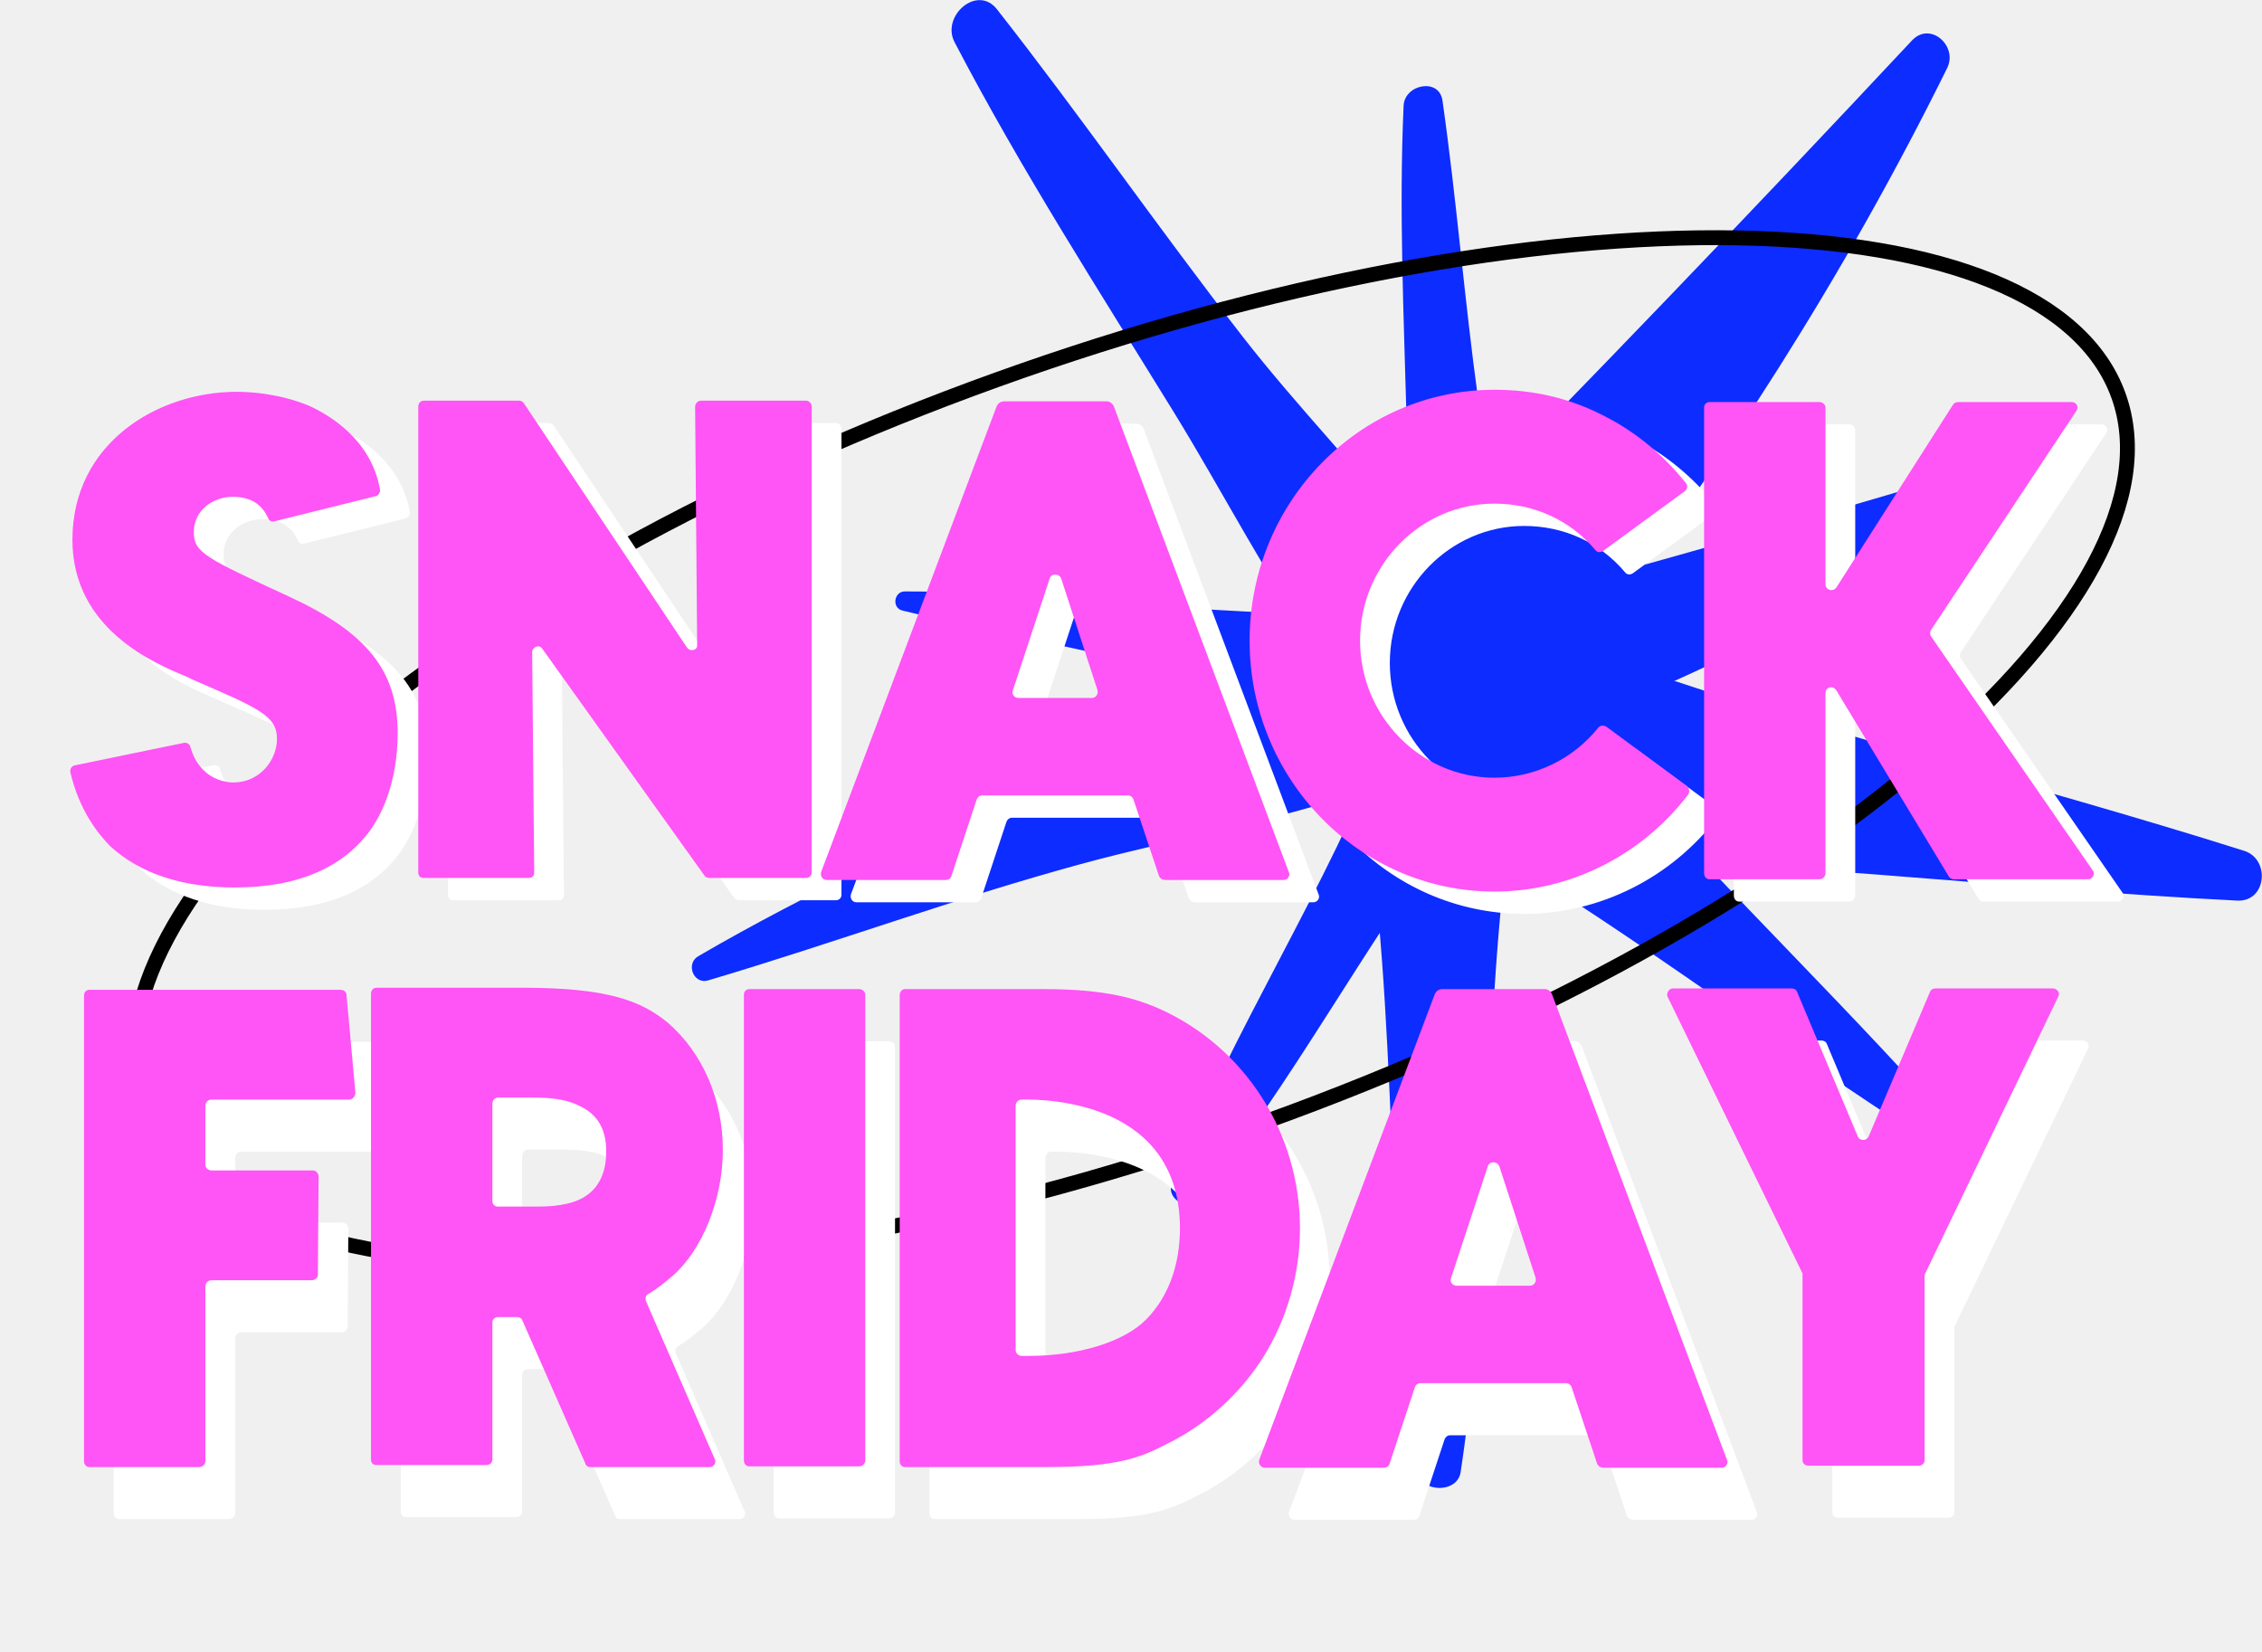
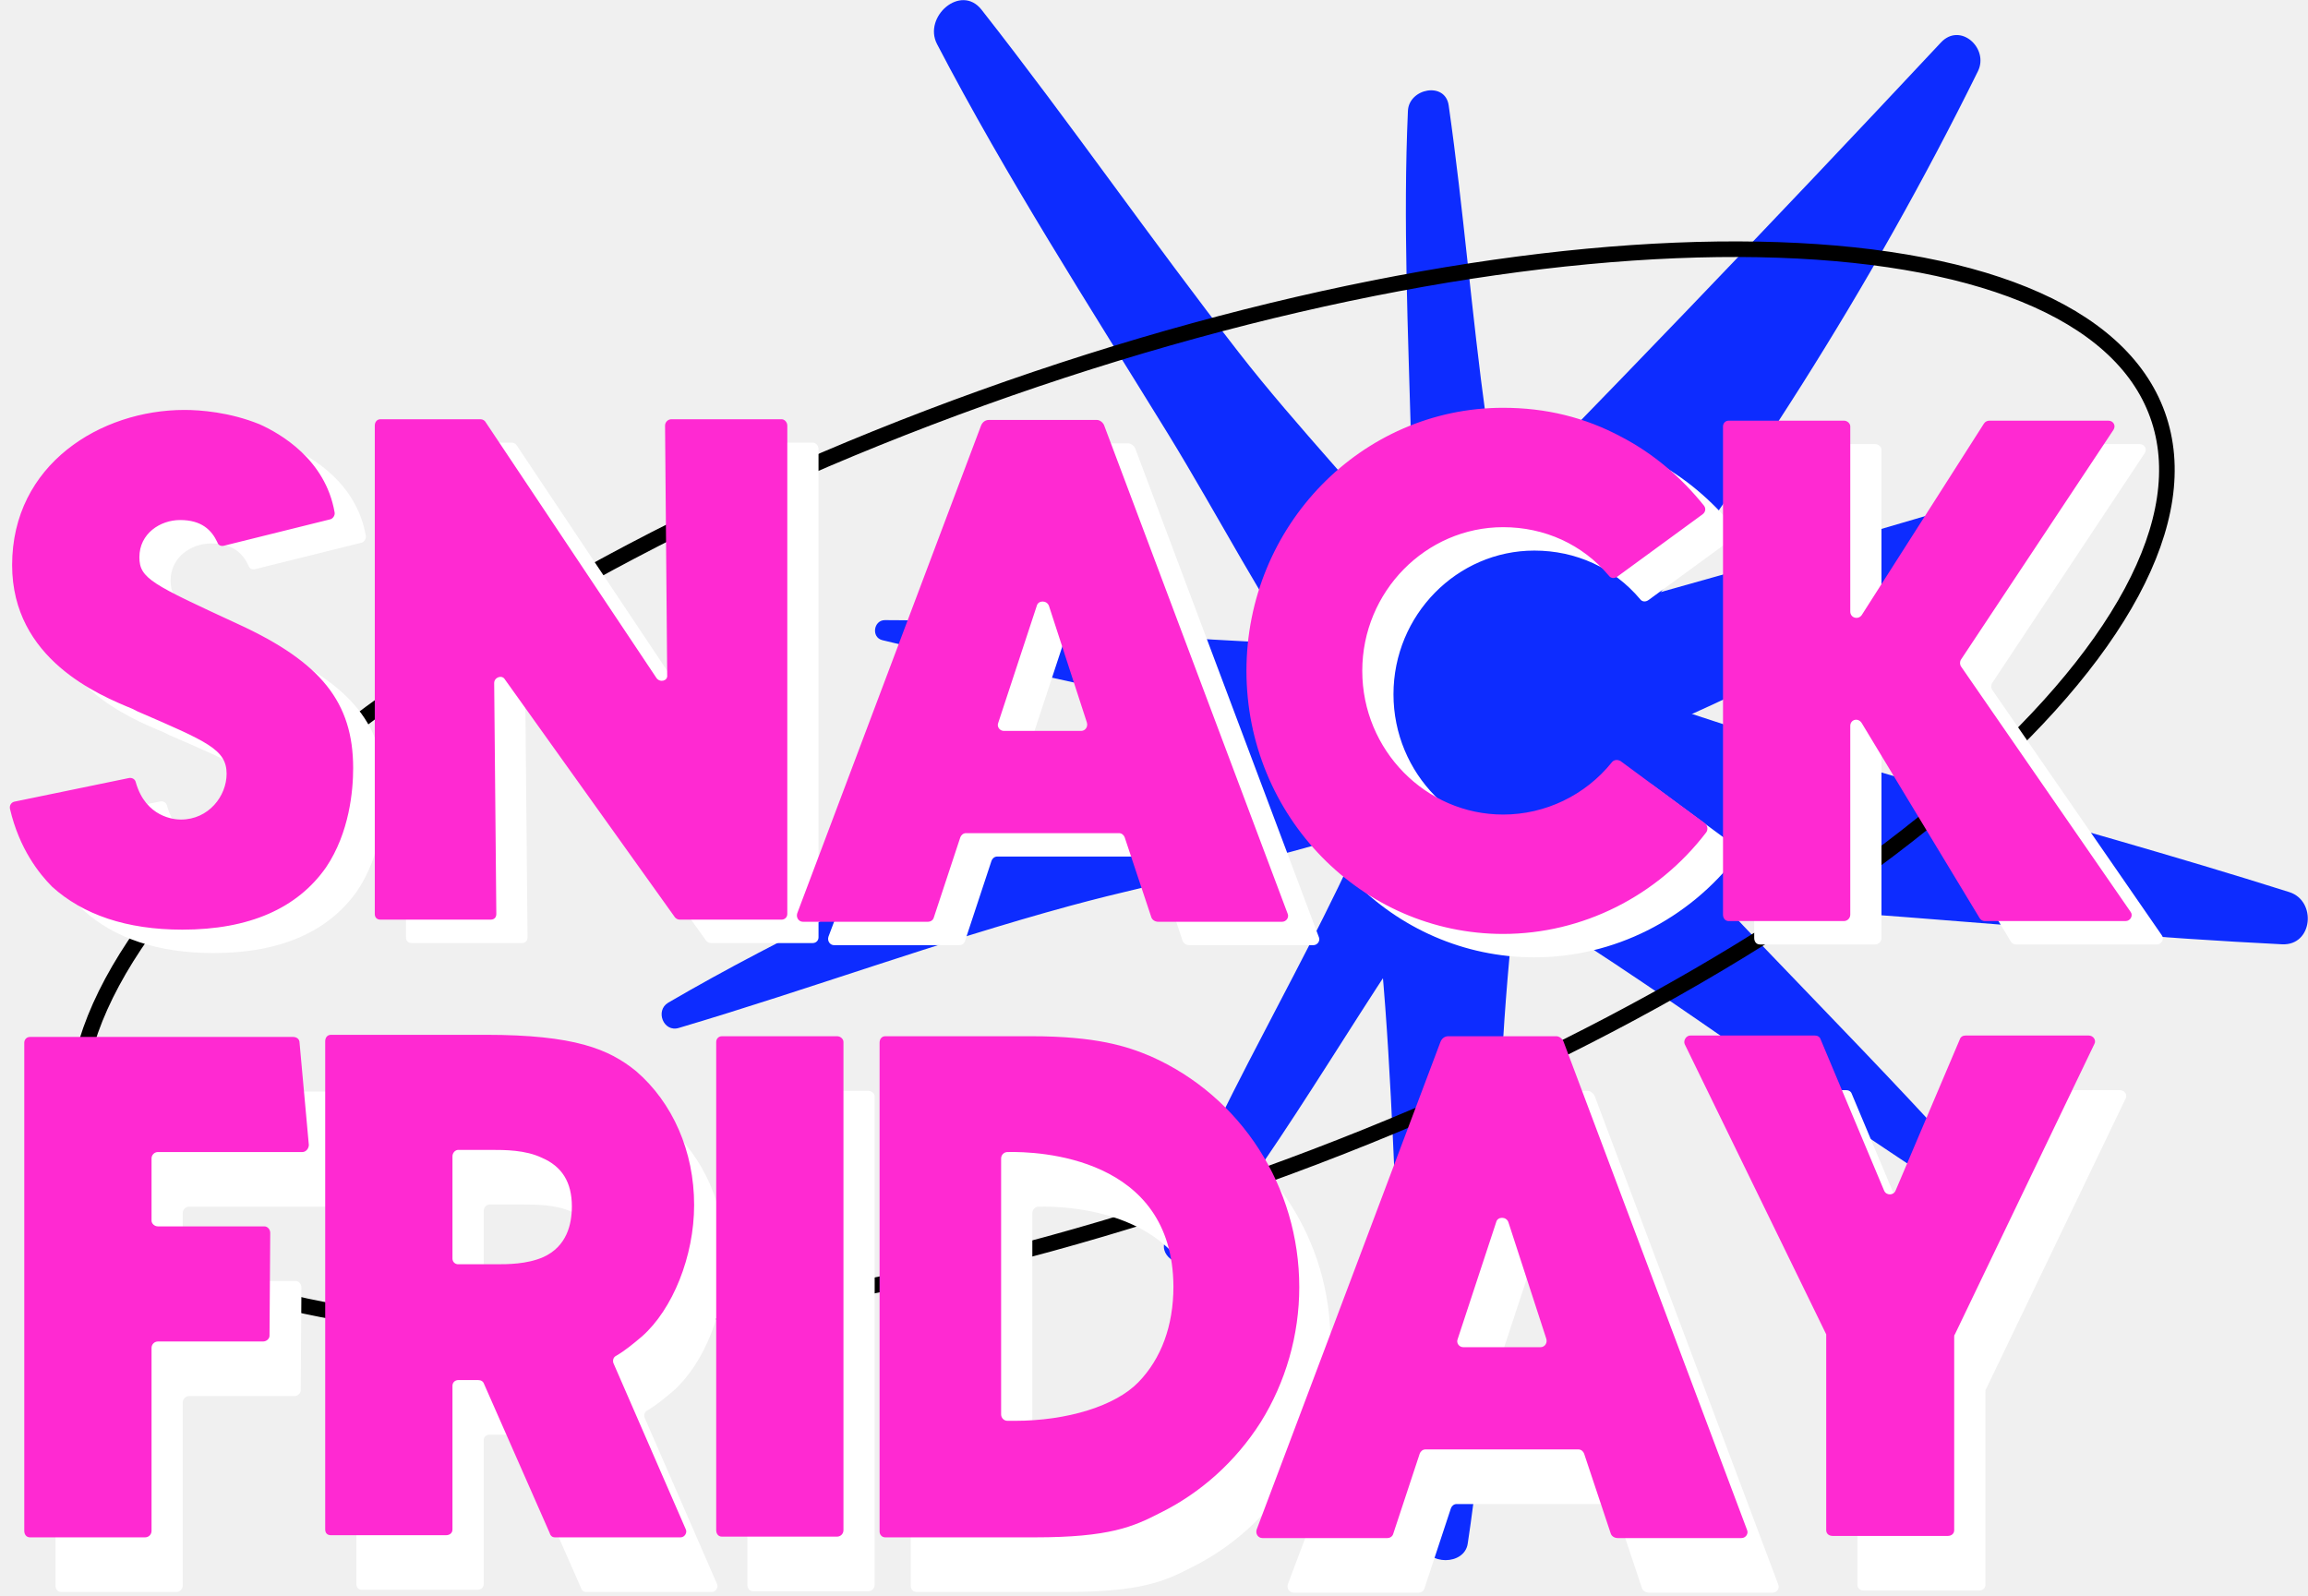
- <svg xmlns="http://www.w3.org/2000/svg" width="304" height="222" viewBox="0 0 304 222" fill="none">
-   <g clip-path="url(#clip0_3130_2)">
-     <path d="M301.594 114.354C272.206 105.06 241.552 97.701 212.576 87.233C231.419 62.744 247.981 36.923 261.693 9.136C263.149 6.186 259.413 2.792 256.942 5.456C235.345 28.549 213.463 51.356 191.233 73.878C183.442 64.045 174.449 54.814 166.975 45.203C155.702 30.706 145.283 15.639 133.978 1.237C131.318 -2.125 126.473 2.157 128.278 5.647C137.208 22.776 147.722 39.112 157.823 55.512C164.252 65.98 170.205 77.558 177.394 87.899C164.6 91.991 152.598 99.065 140.565 104.901C124.858 112.578 108.929 119.715 93.824 128.533C92.114 129.548 93.222 132.372 95.185 131.769C111.969 126.789 128.404 120.73 145.283 116.13C157.887 112.705 170.839 110.516 183.157 106.329C188.034 136.495 186.007 167.645 190.599 197.875C191.043 200.698 195.888 200.698 196.299 197.875C200.448 170.595 199.149 142.554 202.443 115.211C202.95 115.242 203.393 115.369 203.963 115.369C236.01 115.211 268.628 119.461 300.675 121.047C304.634 121.237 305.14 115.464 301.594 114.354Z" fill="#0D2CFF" />
-     <path d="M258.621 147.122C243.389 130.373 226.668 114.418 212.133 97.098C233.097 88.502 253.079 78.224 271.984 65.663C273.979 64.331 272.871 60.81 270.306 61.571C248.107 68.264 225.845 74.672 203.488 80.73C202.158 71.626 199.846 62.459 198.643 53.577C196.806 40.255 195.761 26.837 193.861 13.514C193.417 10.405 188.762 11.325 188.636 14.212C188.002 28.359 188.667 42.602 189.047 56.749C189.301 65.758 188.794 75.306 189.554 84.537C179.927 82.412 169.73 82.475 159.945 81.745C147.151 80.794 134.453 79.493 121.596 79.493C120.139 79.493 119.822 81.714 121.279 82.063C133.756 85.108 146.423 87.296 158.805 90.627C168.052 93.101 177.077 96.496 186.419 98.367C178.439 119.303 165.677 138.304 157.475 159.176C156.715 161.143 159.787 162.919 161.085 161.27C173.752 145.504 183.221 127.233 195.349 111.087C195.666 111.309 195.919 111.531 196.267 111.753C216.63 123.49 235.788 138.209 255.517 151.024C257.956 152.61 260.394 149.12 258.557 147.122H258.621Z" fill="#0D2CFF" />
+ <svg xmlns="http://www.w3.org/2000/svg" width="217" height="150" viewBox="0 0 217 150" fill="none">
+   <g clip-path="url(#clip0_3392_2)">
+     <path d="M215.235 83.885C193.678 77.067 171.191 71.669 149.936 63.99C163.758 46.027 175.907 27.086 185.965 6.702C187.034 4.538 184.293 2.048 182.481 4.003C166.638 20.943 150.586 37.673 134.279 54.194C128.565 46.981 121.967 40.209 116.485 33.159C108.215 22.525 100.573 11.472 92.28 0.908C90.329 -1.558 86.774 1.583 88.099 4.143C94.649 16.708 102.362 28.691 109.772 40.721C114.487 48.4 118.855 56.893 124.128 64.479C114.743 67.481 105.939 72.67 97.112 76.951C85.59 82.582 73.905 87.818 62.825 94.286C61.57 95.031 62.383 97.102 63.823 96.66C76.135 93.007 88.191 88.562 100.573 85.188C109.818 82.675 119.319 81.07 128.356 77.998C131.933 100.127 130.446 122.977 133.815 145.152C134.14 147.223 137.694 147.223 137.996 145.152C141.039 125.141 140.087 104.571 142.502 84.513C142.874 84.537 143.199 84.63 143.618 84.63C167.126 84.513 191.053 87.632 214.561 88.795C217.465 88.935 217.836 84.7 215.235 83.885Z" fill="#0D2CFF" />
+     <path d="M183.712 107.923C172.538 95.637 160.273 83.932 149.611 71.228C164.989 64.922 179.647 57.383 193.515 48.168C194.978 47.191 194.165 44.608 192.284 45.166C175.999 50.076 159.669 54.776 143.269 59.221C142.293 52.543 140.597 45.818 139.715 39.303C138.367 29.53 137.601 19.687 136.207 9.914C135.882 7.634 132.467 8.308 132.374 10.426C131.909 20.804 132.397 31.252 132.676 41.63C132.862 48.238 132.49 55.242 133.048 62.013C125.986 60.454 118.506 60.501 111.328 59.965C101.943 59.267 92.628 58.313 83.197 58.313C82.128 58.313 81.896 59.942 82.964 60.198C92.117 62.432 101.409 64.037 110.492 66.481C117.275 68.296 123.895 70.785 130.748 72.158C124.894 87.516 115.533 101.454 109.516 116.765C108.959 118.208 111.212 119.511 112.164 118.301C121.456 106.736 128.402 93.333 137.299 81.489C137.531 81.652 137.717 81.815 137.972 81.978C152.909 90.587 166.963 101.384 181.435 110.785C183.224 111.948 185.013 109.389 183.665 107.923H183.712Z" fill="#0D2CFF" />
  </g>
-   <path d="M284.713 53.176C287.108 59.835 285.883 67.562 281.385 75.931C276.886 84.299 269.165 93.205 258.777 102.109C238.007 119.912 206.747 137.569 169.916 150.816C133.084 164.064 97.739 170.363 70.388 169.867C56.708 169.619 45.083 167.672 36.285 164.086C27.486 160.499 21.621 155.322 19.226 148.663C16.831 142.005 18.055 134.277 22.554 125.908C27.052 117.54 34.774 108.635 45.162 99.73C65.931 81.927 97.191 64.27 134.023 51.023C170.855 37.776 206.2 31.477 233.551 31.973C247.23 32.221 258.855 34.167 267.653 37.754C276.452 41.34 282.318 46.517 284.713 53.176Z" stroke="black" stroke-width="2" />
-   <path d="M42.782 83.153C53.321 88.01 57.444 93.142 57.444 101.573C57.444 104.414 56.986 109.82 53.962 114.31C50.297 119.534 44.157 122.283 35.543 122.283C28.395 122.283 22.805 120.359 18.865 116.785C17.215 115.135 14.649 111.928 13.458 106.796C13.367 106.338 13.642 105.971 14.008 105.88L28.67 102.856C29.037 102.764 29.495 102.947 29.587 103.405C30.869 107.896 34.535 108.171 35.36 108.171C38.934 108.171 41.224 105.147 41.224 102.306C41.224 99.19 38.75 98.182 29.861 94.333L29.128 93.967C24.913 92.226 13.733 87.644 13.733 75.547C13.733 62.627 25.096 55.662 35.818 55.662C37.834 55.662 41.591 55.937 45.44 57.495C48.097 58.686 53.871 61.985 55.062 68.766C55.154 69.133 54.879 69.591 54.512 69.683L40.858 73.073C40.491 73.165 40.125 72.982 40.033 72.615C39.3 71.057 38.017 69.774 35.268 69.774C32.702 69.774 30.045 71.515 30.045 74.54C30.045 77.289 31.694 78.022 42.782 83.153ZM112.357 56.853C112.724 56.853 113.09 57.22 113.09 57.678V120.267C113.09 120.725 112.724 121 112.357 121H99.345C99.07 121 98.886 120.908 98.703 120.725L76.893 90.21C76.527 89.568 75.519 89.935 75.519 90.668L75.794 120.267C75.794 120.725 75.519 121 75.061 121H60.948C60.49 121 60.215 120.725 60.215 120.267V57.678C60.215 57.22 60.49 56.853 60.948 56.853H73.778C74.052 56.853 74.327 57.037 74.419 57.22L96.32 90.026C96.779 90.668 97.787 90.393 97.695 89.66L97.42 57.678C97.42 57.22 97.787 56.853 98.245 56.853H112.357ZM177.23 120.267C177.414 120.725 177.047 121.275 176.497 121.275H160.644C160.186 121.275 159.819 121 159.728 120.633L156.337 110.462C156.245 110.187 155.97 109.912 155.604 109.912H135.993C135.627 109.912 135.352 110.187 135.26 110.462L131.87 120.725C131.778 121.092 131.411 121.275 131.137 121.275H115.1C114.55 121.275 114.183 120.725 114.367 120.175L137.918 57.678C138.101 57.22 138.468 56.945 138.926 56.945H152.763C153.13 56.945 153.496 57.22 153.68 57.586L177.23 120.267ZM150.747 96.808C151.297 96.808 151.663 96.258 151.48 95.708L146.623 80.771C146.348 80.038 145.249 80.038 145.066 80.771L140.117 95.799C139.934 96.258 140.3 96.808 140.85 96.808H150.747ZM230.679 108.629C231.046 108.904 231.137 109.454 230.862 109.82C224.631 117.976 215.009 122.833 204.837 122.833C186.693 122.833 171.939 107.712 171.939 89.11C171.939 70.507 186.693 55.387 204.837 55.387C210.244 55.387 215.284 56.578 220.049 59.144C224.081 61.252 227.655 64.276 230.587 67.942C230.862 68.308 230.771 68.766 230.404 69.041L219.499 77.014C219.133 77.289 218.675 77.289 218.4 76.922C215.009 72.89 210.152 70.691 204.837 70.691C194.94 70.691 186.784 78.938 186.784 89.11C186.784 99.282 194.94 107.529 204.837 107.529C210.244 107.529 215.376 105.055 218.766 100.84C219.041 100.473 219.499 100.473 219.866 100.656L230.679 108.629ZM285.255 119.992C285.621 120.45 285.255 121.183 284.613 121.183H266.56C266.286 121.183 266.011 121 265.919 120.817L250.799 95.799C250.341 95.066 249.332 95.341 249.332 96.166V120.359C249.332 120.817 248.966 121.183 248.508 121.183H233.754C233.296 121.183 233.021 120.817 233.021 120.359V57.77C233.021 57.403 233.296 57.037 233.754 57.037H248.508C248.966 57.037 249.332 57.403 249.332 57.77V81.504C249.332 82.329 250.341 82.604 250.799 81.962L266.469 57.403C266.652 57.128 266.927 57.037 267.202 57.037H282.414C283.055 57.037 283.422 57.678 283.055 58.228L263.536 87.644C263.353 87.919 263.353 88.285 263.536 88.56L285.255 119.992Z" fill="white" />
-   <path d="M50.572 140.77L51.763 153.874C51.763 154.332 51.396 154.79 50.938 154.79H32.427C31.969 154.79 31.602 155.157 31.602 155.615V163.588C31.602 163.954 31.969 164.321 32.427 164.321H46.081C46.448 164.321 46.815 164.687 46.815 165.145L46.723 178.341C46.723 178.708 46.356 179.074 45.898 179.074H32.427C31.969 179.074 31.602 179.441 31.602 179.899V203.359C31.602 203.817 31.236 204.183 30.778 204.183H16.024C15.566 204.183 15.291 203.817 15.291 203.359V140.77C15.291 140.403 15.566 140.037 16.024 140.037H49.747C50.205 140.037 50.572 140.312 50.572 140.77ZM90.791 181.824L100.047 203.084C100.322 203.542 99.955 204.183 99.405 204.183H83.277C83.002 204.183 82.727 204 82.636 203.633L74.205 184.481C74.113 184.206 73.838 184.023 73.472 184.023H70.906C70.539 184.023 70.173 184.298 70.173 184.756V203.175C70.173 203.633 69.806 203.908 69.348 203.908H54.594C54.136 203.908 53.861 203.633 53.861 203.175V140.586C53.861 140.128 54.136 139.762 54.594 139.762H74.388C85.843 139.762 90.242 141.594 93.724 144.435C98.397 148.467 101.147 154.699 101.147 161.572C101.147 168.17 98.397 174.951 94.457 178.433C93.266 179.441 92.258 180.266 91.158 180.907C90.791 181.09 90.7 181.457 90.791 181.824ZM81.811 168.261C84.835 166.887 85.476 164.046 85.476 161.755C85.476 158.639 84.194 156.623 81.628 155.523C79.52 154.515 76.862 154.515 75.121 154.515H70.906C70.539 154.515 70.173 154.882 70.173 155.34V168.444C70.173 168.903 70.539 169.178 70.906 169.178H75.763C77.229 169.178 79.703 169.178 81.811 168.261ZM119.463 139.945C119.921 139.945 120.287 140.312 120.287 140.678V203.267C120.287 203.725 119.921 204.092 119.463 204.092H104.709C104.251 204.092 103.976 203.725 103.976 203.267V140.678C103.976 140.312 104.251 139.945 104.709 139.945H119.463ZM159.647 142.511C171.285 147.643 178.708 159.281 178.708 172.11C178.708 178.25 176.967 184.298 173.76 189.43C170.552 194.47 166.062 198.502 160.839 201.068C157.448 202.809 154.424 204.183 144.802 204.183H125.65C125.192 204.183 124.917 203.817 124.917 203.45V140.77C124.917 140.312 125.192 139.945 125.65 139.945H144.344C152.683 139.945 156.623 141.228 159.647 142.511ZM158.09 184.298C161.022 181.274 162.58 177.058 162.58 172.018C162.488 155.34 145.26 154.699 141.32 154.79C140.862 154.79 140.495 155.157 140.495 155.615V188.422C140.495 188.88 140.862 189.246 141.32 189.246H142.236C149.017 189.246 155.157 187.322 158.09 184.298ZM236.115 203.267C236.298 203.725 235.932 204.275 235.382 204.275H219.529C219.07 204.275 218.704 204 218.612 203.633L215.222 193.462C215.13 193.187 214.855 192.912 214.489 192.912H194.878C194.511 192.912 194.237 193.187 194.145 193.462L190.754 203.725C190.663 204.092 190.296 204.275 190.021 204.275H173.985C173.435 204.275 173.068 203.725 173.251 203.175L196.802 140.678C196.986 140.22 197.352 139.945 197.81 139.945H211.648C212.014 139.945 212.381 140.22 212.564 140.586L236.115 203.267ZM209.632 179.808C210.182 179.808 210.548 179.258 210.365 178.708L205.508 163.771C205.233 163.038 204.133 163.038 203.95 163.771L199.002 178.8C198.818 179.258 199.185 179.808 199.735 179.808H209.632ZM279.88 139.853C280.522 139.853 280.888 140.495 280.613 140.953L262.744 178.158C262.652 178.25 262.652 178.341 262.652 178.525V203.267C262.652 203.725 262.286 204 261.827 204H247.074C246.616 204 246.249 203.725 246.249 203.267V178.525C246.249 178.341 246.249 178.25 246.249 178.158L228.105 140.953C227.921 140.495 228.288 139.853 228.838 139.853H244.783C245.149 139.853 245.424 140.037 245.516 140.312L253.672 159.739C253.947 160.38 254.863 160.38 255.138 159.739L263.385 140.312C263.477 140.037 263.752 139.853 264.118 139.853H279.88Z" fill="white" />
-   <path d="M46.572 133.77L47.763 146.874C47.763 147.332 47.396 147.79 46.938 147.79H28.427C27.969 147.79 27.602 148.157 27.602 148.615V156.588C27.602 156.954 27.969 157.321 28.427 157.321H42.081C42.448 157.321 42.815 157.687 42.815 158.145L42.723 171.341C42.723 171.708 42.356 172.074 41.898 172.074H28.427C27.969 172.074 27.602 172.441 27.602 172.899V196.359C27.602 196.817 27.236 197.183 26.778 197.183H12.024C11.566 197.183 11.291 196.817 11.291 196.359V133.77C11.291 133.403 11.566 133.037 12.024 133.037H45.747C46.205 133.037 46.572 133.312 46.572 133.77ZM86.791 174.824L96.047 196.084C96.322 196.542 95.955 197.183 95.405 197.183H79.277C79.002 197.183 78.727 197 78.636 196.633L70.205 177.481C70.113 177.206 69.838 177.023 69.472 177.023H66.906C66.539 177.023 66.173 177.298 66.173 177.756V196.175C66.173 196.633 65.806 196.908 65.348 196.908H50.594C50.136 196.908 49.861 196.633 49.861 196.175V133.586C49.861 133.128 50.136 132.762 50.594 132.762H70.388C81.843 132.762 86.242 134.594 89.724 137.435C94.397 141.467 97.147 147.699 97.147 154.572C97.147 161.17 94.397 167.951 90.457 171.433C89.266 172.441 88.258 173.266 87.158 173.907C86.791 174.09 86.7 174.457 86.791 174.824ZM77.811 161.261C80.835 159.887 81.476 157.046 81.476 154.755C81.476 151.639 80.194 149.623 77.628 148.523C75.52 147.515 72.862 147.515 71.121 147.515H66.906C66.539 147.515 66.173 147.882 66.173 148.34V161.444C66.173 161.903 66.539 162.178 66.906 162.178H71.763C73.229 162.178 75.703 162.178 77.811 161.261ZM115.463 132.945C115.921 132.945 116.287 133.312 116.287 133.678V196.267C116.287 196.725 115.921 197.092 115.463 197.092H100.709C100.251 197.092 99.976 196.725 99.976 196.267V133.678C99.976 133.312 100.251 132.945 100.709 132.945H115.463ZM155.647 135.511C167.285 140.643 174.708 152.281 174.708 165.11C174.708 171.25 172.967 177.298 169.76 182.43C166.552 187.47 162.062 191.502 156.839 194.068C153.448 195.809 150.424 197.183 140.802 197.183H121.65C121.192 197.183 120.917 196.817 120.917 196.45V133.77C120.917 133.312 121.192 132.945 121.65 132.945H140.344C148.683 132.945 152.623 134.228 155.647 135.511ZM154.09 177.298C157.022 174.274 158.58 170.058 158.58 165.018C158.488 148.34 141.26 147.699 137.32 147.79C136.862 147.79 136.495 148.157 136.495 148.615V181.422C136.495 181.88 136.862 182.246 137.32 182.246H138.236C145.017 182.246 151.157 180.322 154.09 177.298ZM232.115 196.267C232.298 196.725 231.932 197.275 231.382 197.275H215.529C215.07 197.275 214.704 197 214.612 196.633L211.222 186.462C211.13 186.187 210.855 185.912 210.489 185.912H190.878C190.511 185.912 190.237 186.187 190.145 186.462L186.754 196.725C186.663 197.092 186.296 197.275 186.021 197.275H169.985C169.435 197.275 169.068 196.725 169.251 196.175L192.802 133.678C192.986 133.22 193.352 132.945 193.81 132.945H207.648C208.014 132.945 208.381 133.22 208.564 133.586L232.115 196.267ZM205.632 172.808C206.182 172.808 206.548 172.258 206.365 171.708L201.508 156.771C201.233 156.038 200.133 156.038 199.95 156.771L195.002 171.8C194.818 172.258 195.185 172.808 195.735 172.808H205.632ZM275.88 132.853C276.522 132.853 276.888 133.495 276.613 133.953L258.744 171.158C258.652 171.25 258.652 171.341 258.652 171.525V196.267C258.652 196.725 258.286 197 257.827 197H243.074C242.616 197 242.249 196.725 242.249 196.267V171.525C242.249 171.341 242.249 171.25 242.249 171.158L224.105 133.953C223.921 133.495 224.288 132.853 224.838 132.853H240.783C241.149 132.853 241.424 133.037 241.516 133.312L249.672 152.739C249.947 153.38 250.863 153.38 251.138 152.739L259.385 133.312C259.477 133.037 259.752 132.853 260.118 132.853H275.88Z" fill="#FF54F6" />
-   <path d="M38.782 80.153C49.321 85.01 53.444 90.142 53.444 98.573C53.444 101.414 52.986 106.82 49.962 111.31C46.297 116.534 40.157 119.283 31.543 119.283C24.395 119.283 18.805 117.359 14.865 113.785C13.215 112.135 10.649 108.928 9.458 103.796C9.367 103.338 9.641 102.971 10.008 102.88L24.67 99.856C25.037 99.764 25.495 99.947 25.587 100.405C26.869 104.896 30.535 105.171 31.36 105.171C34.934 105.171 37.224 102.147 37.224 99.306C37.224 96.19 34.75 95.182 25.861 91.333L25.128 90.967C20.913 89.226 9.733 84.644 9.733 72.547C9.733 59.627 21.096 52.662 31.818 52.662C33.834 52.662 37.591 52.937 41.44 54.495C44.097 55.686 49.871 58.985 51.062 65.766C51.154 66.133 50.879 66.591 50.512 66.683L36.858 70.073C36.491 70.165 36.125 69.982 36.033 69.615C35.3 68.057 34.017 66.774 31.268 66.774C28.702 66.774 26.045 68.515 26.045 71.54C26.045 74.289 27.694 75.022 38.782 80.153ZM108.357 53.853C108.724 53.853 109.09 54.22 109.09 54.678V117.267C109.09 117.725 108.724 118 108.357 118H95.345C95.07 118 94.886 117.908 94.703 117.725L72.893 87.21C72.527 86.568 71.519 86.935 71.519 87.668L71.794 117.267C71.794 117.725 71.519 118 71.061 118H56.948C56.49 118 56.215 117.725 56.215 117.267V54.678C56.215 54.22 56.49 53.853 56.948 53.853H69.778C70.052 53.853 70.327 54.037 70.419 54.22L92.32 87.026C92.779 87.668 93.787 87.393 93.695 86.66L93.42 54.678C93.42 54.22 93.787 53.853 94.245 53.853H108.357ZM173.23 117.267C173.414 117.725 173.047 118.275 172.497 118.275H156.644C156.186 118.275 155.819 118 155.728 117.633L152.337 107.462C152.245 107.187 151.97 106.912 151.604 106.912H131.993C131.627 106.912 131.352 107.187 131.26 107.462L127.87 117.725C127.778 118.092 127.411 118.275 127.137 118.275H111.1C110.55 118.275 110.183 117.725 110.367 117.175L133.918 54.678C134.101 54.22 134.468 53.945 134.926 53.945H148.763C149.13 53.945 149.496 54.22 149.68 54.586L173.23 117.267ZM146.747 93.808C147.297 93.808 147.663 93.258 147.48 92.708L142.623 77.771C142.348 77.038 141.249 77.038 141.066 77.771L136.117 92.799C135.934 93.258 136.3 93.808 136.85 93.808H146.747ZM226.679 105.629C227.046 105.904 227.137 106.454 226.862 106.82C220.631 114.976 211.009 119.833 200.837 119.833C182.693 119.833 167.939 104.712 167.939 86.11C167.939 67.507 182.693 52.387 200.837 52.387C206.244 52.387 211.284 53.578 216.049 56.144C220.081 58.252 223.655 61.276 226.587 64.942C226.862 65.308 226.771 65.766 226.404 66.041L215.499 74.014C215.133 74.289 214.675 74.289 214.4 73.922C211.009 69.89 206.152 67.691 200.837 67.691C190.94 67.691 182.784 75.938 182.784 86.11C182.784 96.282 190.94 104.529 200.837 104.529C206.244 104.529 211.376 102.055 214.766 97.84C215.041 97.473 215.499 97.473 215.866 97.656L226.679 105.629ZM281.255 116.992C281.621 117.45 281.255 118.183 280.613 118.183H262.56C262.286 118.183 262.011 118 261.919 117.817L246.799 92.799C246.341 92.066 245.332 92.341 245.332 93.166V117.359C245.332 117.817 244.966 118.183 244.508 118.183H229.754C229.296 118.183 229.021 117.817 229.021 117.359V54.77C229.021 54.403 229.296 54.037 229.754 54.037H244.508C244.966 54.037 245.332 54.403 245.332 54.77V78.504C245.332 79.329 246.341 79.604 246.799 78.962L262.469 54.403C262.652 54.128 262.927 54.037 263.202 54.037H278.414C279.055 54.037 279.422 54.678 279.055 55.228L259.536 84.644C259.353 84.919 259.353 85.285 259.536 85.56L281.255 116.992Z" fill="#FF54F6" />
+   <path d="M202.852 39.007C204.609 43.891 203.71 49.559 200.41 55.699C197.111 61.837 191.446 68.37 183.827 74.901C168.591 87.961 145.66 100.914 118.642 110.631C91.624 120.349 65.697 124.969 45.633 124.606C35.598 124.424 27.071 122.995 20.617 120.365C14.163 117.734 9.86 113.936 8.103 109.052C6.346 104.167 7.245 98.499 10.544 92.36C13.844 86.221 19.509 79.689 27.128 73.157C42.364 60.097 65.295 47.145 92.313 37.427C119.331 27.71 145.258 23.089 165.322 23.453C175.357 23.635 183.884 25.063 190.338 27.694C196.792 30.324 201.095 34.122 202.852 39.007Z" stroke="black" stroke-width="1.467" />
+   <path d="M25.383 60.915C33.114 64.478 36.139 68.242 36.139 74.427C36.139 76.511 35.802 80.477 33.584 83.771C30.895 87.602 26.391 89.619 20.073 89.619C14.829 89.619 10.729 88.207 7.838 85.586C6.628 84.376 4.746 82.023 3.872 78.258C3.805 77.922 4.007 77.653 4.276 77.586L15.031 75.368C15.3 75.301 15.636 75.435 15.703 75.771C16.644 79.065 19.333 79.267 19.938 79.267C22.56 79.267 24.24 77.048 24.24 74.965C24.24 72.679 22.425 71.94 15.905 69.116L15.367 68.847C12.275 67.57 4.074 64.209 4.074 55.336C4.074 45.858 12.409 40.749 20.274 40.749C21.753 40.749 24.509 40.951 27.332 42.093C29.282 42.967 33.517 45.387 34.391 50.362C34.458 50.63 34.256 50.967 33.987 51.034L23.971 53.521C23.703 53.588 23.434 53.454 23.366 53.185C22.829 52.042 21.888 51.101 19.871 51.101C17.989 51.101 16.039 52.378 16.039 54.596C16.039 56.613 17.249 57.151 25.383 60.915ZM76.42 41.623C76.689 41.623 76.958 41.892 76.958 42.228V88.14C76.958 88.476 76.689 88.678 76.42 88.678H66.874C66.673 88.678 66.538 88.611 66.404 88.476L50.405 66.091C50.136 65.621 49.397 65.89 49.397 66.427L49.599 88.14C49.599 88.476 49.397 88.678 49.061 88.678H38.709C38.373 88.678 38.171 88.476 38.171 88.14V42.228C38.171 41.892 38.373 41.623 38.709 41.623H48.12C48.321 41.623 48.523 41.757 48.59 41.892L64.656 65.957C64.992 66.427 65.732 66.226 65.664 65.688L65.463 42.228C65.463 41.892 65.732 41.623 66.068 41.623H76.42ZM124.008 88.14C124.142 88.476 123.873 88.879 123.47 88.879H111.841C111.505 88.879 111.236 88.678 111.169 88.409L108.681 80.947C108.614 80.746 108.412 80.544 108.144 80.544H93.758C93.489 80.544 93.288 80.746 93.221 80.947L90.733 88.476C90.666 88.745 90.397 88.879 90.195 88.879H78.432C78.028 88.879 77.76 88.476 77.894 88.073L95.17 42.228C95.304 41.892 95.573 41.69 95.909 41.69H106.06C106.329 41.69 106.598 41.892 106.732 42.161L124.008 88.14ZM104.581 70.931C104.984 70.931 105.253 70.528 105.119 70.125L101.556 59.168C101.354 58.63 100.548 58.63 100.413 59.168L96.783 70.192C96.649 70.528 96.918 70.931 97.321 70.931H104.581ZM163.215 79.603C163.484 79.805 163.551 80.208 163.35 80.477C158.779 86.459 151.72 90.022 144.259 90.022C130.949 90.022 120.126 78.931 120.126 65.285C120.126 51.639 130.949 40.547 144.259 40.547C148.225 40.547 151.922 41.421 155.418 43.303C158.375 44.849 160.997 47.068 163.148 49.757C163.35 50.025 163.282 50.362 163.014 50.563L155.014 56.411C154.745 56.613 154.409 56.613 154.208 56.344C151.72 53.386 148.158 51.773 144.259 51.773C136.999 51.773 131.016 57.823 131.016 65.285C131.016 72.746 136.999 78.796 144.259 78.796C148.225 78.796 151.989 76.981 154.476 73.889C154.678 73.62 155.014 73.62 155.283 73.755L163.215 79.603ZM203.249 87.938C203.518 88.274 203.249 88.812 202.779 88.812H189.536C189.334 88.812 189.133 88.678 189.066 88.543L177.974 70.192C177.638 69.654 176.898 69.856 176.898 70.461V88.207C176.898 88.543 176.63 88.812 176.293 88.812H165.471C165.135 88.812 164.933 88.543 164.933 88.207V42.295C164.933 42.026 165.135 41.757 165.471 41.757H176.293C176.63 41.757 176.898 42.026 176.898 42.295V59.705C176.898 60.31 177.638 60.512 177.974 60.041L189.469 42.026C189.603 41.824 189.805 41.757 190.007 41.757H201.165C201.636 41.757 201.905 42.228 201.636 42.631L187.318 64.209C187.183 64.411 187.183 64.68 187.318 64.881L203.249 87.938Z" fill="white" />
+   <path d="M31.097 103.18L31.971 112.792C31.971 113.129 31.702 113.465 31.366 113.465H17.787C17.451 113.465 17.182 113.734 17.182 114.07V119.918C17.182 120.187 17.451 120.456 17.787 120.456H27.803C28.072 120.456 28.341 120.725 28.341 121.061L28.274 130.741C28.274 131.009 28.005 131.278 27.669 131.278H17.787C17.451 131.278 17.182 131.547 17.182 131.883V149.092C17.182 149.428 16.913 149.697 16.577 149.697H5.754C5.418 149.697 5.217 149.428 5.217 149.092V103.18C5.217 102.911 5.418 102.642 5.754 102.642H30.492C30.828 102.642 31.097 102.844 31.097 103.18ZM60.6 133.295L67.39 148.89C67.591 149.226 67.322 149.697 66.919 149.697H55.088C54.886 149.697 54.685 149.562 54.617 149.294L48.433 135.244C48.366 135.043 48.164 134.908 47.895 134.908H46.013C45.744 134.908 45.475 135.11 45.475 135.446V148.958C45.475 149.294 45.206 149.495 44.87 149.495H34.048C33.712 149.495 33.51 149.294 33.51 148.958V103.045C33.51 102.709 33.712 102.44 34.048 102.44H48.568C56.97 102.44 60.197 103.785 62.751 105.869C66.18 108.826 68.196 113.397 68.196 118.439C68.196 123.279 66.18 128.253 63.289 130.808C62.415 131.547 61.676 132.152 60.869 132.623C60.6 132.757 60.533 133.026 60.6 133.295ZM54.013 123.346C56.231 122.338 56.701 120.254 56.701 118.573C56.701 116.288 55.76 114.809 53.878 114.002C52.332 113.263 50.383 113.263 49.105 113.263H46.013C45.744 113.263 45.475 113.532 45.475 113.868V123.481C45.475 123.817 45.744 124.018 46.013 124.018H49.576C50.651 124.018 52.467 124.018 54.013 123.346ZM81.632 102.575C81.968 102.575 82.237 102.844 82.237 103.113V149.025C82.237 149.361 81.968 149.63 81.632 149.63H70.809C70.473 149.63 70.272 149.361 70.272 149.025V103.113C70.272 102.844 70.473 102.575 70.809 102.575H81.632ZM111.11 104.457C119.647 108.221 125.092 116.758 125.092 126.169C125.092 130.673 123.815 135.11 121.462 138.874C119.109 142.571 115.815 145.529 111.984 147.411C109.496 148.689 107.278 149.697 100.22 149.697H86.171C85.835 149.697 85.633 149.428 85.633 149.159V103.18C85.633 102.844 85.835 102.575 86.171 102.575H99.884C106.001 102.575 108.891 103.516 111.11 104.457ZM109.967 135.11C112.118 132.892 113.261 129.799 113.261 126.102C113.194 113.868 100.556 113.397 97.665 113.465C97.329 113.465 97.061 113.734 97.061 114.07V138.135C97.061 138.471 97.329 138.74 97.665 138.74H98.338C103.312 138.74 107.816 137.328 109.967 135.11ZM167.203 149.025C167.337 149.361 167.068 149.764 166.665 149.764H155.036C154.7 149.764 154.431 149.562 154.364 149.294L151.876 141.832C151.809 141.63 151.607 141.429 151.339 141.429H136.953C136.684 141.429 136.483 141.63 136.415 141.832L133.928 149.361C133.861 149.63 133.592 149.764 133.39 149.764H121.627C121.223 149.764 120.955 149.361 121.089 148.958L138.365 103.113C138.499 102.776 138.768 102.575 139.104 102.575H149.255C149.524 102.575 149.792 102.776 149.927 103.045L167.203 149.025ZM147.776 131.816C148.179 131.816 148.448 131.413 148.314 131.009L144.751 120.052C144.549 119.515 143.743 119.515 143.608 120.052L139.978 131.077C139.844 131.413 140.113 131.816 140.516 131.816H147.776ZM199.307 102.508C199.777 102.508 200.046 102.978 199.845 103.314L186.736 130.606C186.669 130.673 186.669 130.741 186.669 130.875V149.025C186.669 149.361 186.4 149.562 186.064 149.562H175.242C174.905 149.562 174.637 149.361 174.637 149.025V130.875C174.637 130.741 174.637 130.673 174.637 130.606L161.327 103.314C161.192 102.978 161.461 102.508 161.864 102.508H173.561C173.83 102.508 174.032 102.642 174.099 102.844L180.081 117.095C180.283 117.565 180.955 117.565 181.157 117.095L187.207 102.844C187.274 102.642 187.476 102.508 187.745 102.508H199.307Z" fill="white" />
+   <path d="M28.163 98.045L29.037 107.658C29.037 107.994 28.768 108.33 28.432 108.33H14.853C14.517 108.33 14.248 108.599 14.248 108.935V114.783C14.248 115.052 14.517 115.321 14.853 115.321H24.869C25.138 115.321 25.407 115.59 25.407 115.926L25.34 125.606C25.34 125.875 25.071 126.144 24.735 126.144H14.853C14.517 126.144 14.248 126.412 14.248 126.749V143.957C14.248 144.293 13.979 144.562 13.643 144.562H2.82C2.484 144.562 2.283 144.293 2.283 143.957V98.045C2.283 97.776 2.484 97.507 2.82 97.507H27.558C27.894 97.507 28.163 97.709 28.163 98.045ZM57.666 128.16L64.456 143.756C64.657 144.092 64.388 144.562 63.985 144.562H52.154C51.952 144.562 51.751 144.428 51.684 144.159L45.499 130.11C45.432 129.908 45.23 129.773 44.961 129.773H43.079C42.81 129.773 42.541 129.975 42.541 130.311V143.823C42.541 144.159 42.273 144.361 41.936 144.361H31.114C30.778 144.361 30.576 144.159 30.576 143.823V97.911C30.576 97.574 30.778 97.306 31.114 97.306H45.633C54.036 97.306 57.263 98.65 59.817 100.734C63.245 103.692 65.262 108.263 65.262 113.304C65.262 118.144 63.245 123.119 60.355 125.673C59.481 126.412 58.742 127.017 57.935 127.488C57.666 127.622 57.599 127.891 57.666 128.16ZM51.078 118.211C53.297 117.203 53.767 115.119 53.767 113.439C53.767 111.153 52.826 109.674 50.944 108.868C49.398 108.128 47.449 108.128 46.171 108.128H43.079C42.81 108.128 42.541 108.397 42.541 108.733V118.346C42.541 118.682 42.81 118.884 43.079 118.884H46.642C47.717 118.884 49.532 118.884 51.078 118.211ZM78.698 97.44C79.034 97.44 79.303 97.709 79.303 97.978V143.89C79.303 144.226 79.034 144.495 78.698 144.495H67.875C67.539 144.495 67.338 144.226 67.338 143.89V97.978C67.338 97.709 67.539 97.44 67.875 97.44H78.698ZM108.176 99.322C116.713 103.087 122.158 111.624 122.158 121.035C122.158 125.539 120.88 129.975 118.528 133.74C116.175 137.437 112.881 140.394 109.05 142.277C106.562 143.554 104.344 144.562 97.286 144.562H83.237C82.9 144.562 82.699 144.293 82.699 144.024V98.045C82.699 97.709 82.9 97.44 83.237 97.44H96.95C103.067 97.44 105.957 98.381 108.176 99.322ZM107.033 129.975C109.184 127.757 110.327 124.665 110.327 120.967C110.26 108.733 97.622 108.263 94.731 108.33C94.395 108.33 94.126 108.599 94.126 108.935V133C94.126 133.336 94.395 133.605 94.731 133.605H95.404C100.378 133.605 104.882 132.193 107.033 129.975ZM164.269 143.89C164.403 144.226 164.134 144.629 163.731 144.629H152.102C151.766 144.629 151.497 144.428 151.429 144.159L148.942 136.697C148.875 136.496 148.673 136.294 148.404 136.294H134.019C133.75 136.294 133.549 136.496 133.481 136.697L130.994 144.226C130.927 144.495 130.658 144.629 130.456 144.629H118.693C118.289 144.629 118.02 144.226 118.155 143.823L135.431 97.978C135.565 97.642 135.834 97.44 136.17 97.44H146.321C146.59 97.44 146.858 97.642 146.993 97.911L164.269 143.89ZM144.842 126.681C145.245 126.681 145.514 126.278 145.38 125.875L141.817 114.918C141.615 114.38 140.808 114.38 140.674 114.918L137.044 125.942C136.91 126.278 137.179 126.681 137.582 126.681H144.842ZM196.373 97.373C196.843 97.373 197.112 97.843 196.91 98.179L183.802 125.471C183.735 125.539 183.735 125.606 183.735 125.74V143.89C183.735 144.226 183.466 144.428 183.13 144.428H172.307C171.971 144.428 171.702 144.226 171.702 143.89V125.74C171.702 125.606 171.702 125.539 171.702 125.471L158.393 98.179C158.258 97.843 158.527 97.373 158.93 97.373H170.627C170.896 97.373 171.097 97.507 171.165 97.709L177.147 111.96C177.349 112.43 178.021 112.43 178.223 111.96L184.273 97.709C184.34 97.507 184.542 97.373 184.811 97.373H196.373Z" fill="#FF29D2" />
+   <path d="M22.449 58.714C30.18 62.277 33.204 66.041 33.204 72.226C33.204 74.309 32.868 78.276 30.65 81.569C27.961 85.401 23.457 87.418 17.139 87.418C11.895 87.418 7.795 86.006 4.904 83.384C3.694 82.174 1.812 79.822 0.938 76.057C0.871 75.721 1.073 75.452 1.341 75.385L12.097 73.167C12.366 73.1 12.702 73.234 12.769 73.57C13.71 76.864 16.399 77.066 17.004 77.066C19.626 77.066 21.306 74.847 21.306 72.763C21.306 70.478 19.491 69.738 12.971 66.915L12.433 66.646C9.341 65.369 1.14 62.008 1.14 53.135C1.14 43.657 9.475 38.548 17.34 38.548C18.819 38.548 21.575 38.749 24.398 39.892C26.348 40.766 30.583 43.186 31.457 48.16C31.524 48.429 31.322 48.765 31.053 48.833L21.037 51.32C20.768 51.387 20.5 51.253 20.432 50.984C19.895 49.841 18.953 48.9 16.937 48.9C15.055 48.9 13.105 50.177 13.105 52.395C13.105 54.412 14.315 54.95 22.449 58.714ZM73.486 39.422C73.755 39.422 74.023 39.691 74.023 40.027V85.939C74.023 86.275 73.755 86.477 73.486 86.477H63.94C63.739 86.477 63.604 86.409 63.47 86.275L47.471 63.89C47.202 63.42 46.463 63.688 46.463 64.226L46.664 85.939C46.664 86.275 46.463 86.477 46.127 86.477H35.775C35.438 86.477 35.237 86.275 35.237 85.939V40.027C35.237 39.691 35.438 39.422 35.775 39.422H45.186C45.387 39.422 45.589 39.556 45.656 39.691L61.722 63.756C62.058 64.226 62.798 64.025 62.73 63.487L62.529 40.027C62.529 39.691 62.798 39.422 63.134 39.422H73.486ZM121.074 85.939C121.208 86.275 120.939 86.678 120.536 86.678H108.907C108.571 86.678 108.302 86.477 108.234 86.208L105.747 78.746C105.68 78.544 105.478 78.343 105.21 78.343H90.824C90.555 78.343 90.354 78.544 90.286 78.746L87.799 86.275C87.732 86.544 87.463 86.678 87.261 86.678H75.498C75.094 86.678 74.826 86.275 74.96 85.872L92.236 40.027C92.37 39.691 92.639 39.489 92.975 39.489H103.126C103.395 39.489 103.663 39.691 103.798 39.959L121.074 85.939ZM101.647 68.73C102.05 68.73 102.319 68.327 102.185 67.924L98.622 56.966C98.42 56.429 97.614 56.429 97.479 56.966L93.849 67.991C93.715 68.327 93.984 68.73 94.387 68.73H101.647ZM160.281 77.402C160.55 77.603 160.617 78.007 160.416 78.276C155.845 84.258 148.786 87.821 141.325 87.821C128.015 87.821 117.192 76.73 117.192 63.084C117.192 49.438 128.015 38.346 141.325 38.346C145.291 38.346 148.988 39.22 152.483 41.102C155.441 42.648 158.063 44.867 160.214 47.555C160.416 47.824 160.348 48.16 160.079 48.362L152.08 54.21C151.811 54.412 151.475 54.412 151.273 54.143C148.786 51.185 145.224 49.572 141.325 49.572C134.065 49.572 128.082 55.622 128.082 63.084C128.082 70.545 134.065 76.595 141.325 76.595C145.291 76.595 149.055 74.78 151.542 71.688C151.744 71.419 152.08 71.419 152.349 71.553L160.281 77.402ZM200.315 85.737C200.584 86.073 200.315 86.611 199.845 86.611H186.602C186.4 86.611 186.199 86.477 186.131 86.342L175.04 67.991C174.704 67.453 173.964 67.655 173.964 68.26V86.006C173.964 86.342 173.695 86.611 173.359 86.611H162.537C162.201 86.611 161.999 86.342 161.999 86.006V40.094C161.999 39.825 162.201 39.556 162.537 39.556H173.359C173.695 39.556 173.964 39.825 173.964 40.094V57.504C173.964 58.109 174.704 58.311 175.04 57.84L186.535 39.825C186.669 39.623 186.871 39.556 187.073 39.556H198.231C198.702 39.556 198.971 40.027 198.702 40.43L184.384 62.008C184.249 62.21 184.249 62.478 184.384 62.68L200.315 85.737Z" fill="#FF29D2" />
  <defs>
-     <clipPath id="clip0_3130_2">
-       <rect width="211" height="200" fill="white" transform="translate(93)" />
+     <clipPath id="clip0_3392_2">
+       <rect width="154.78" height="146.711" fill="white" transform="translate(62.2205)" />
    </clipPath>
  </defs>
</svg>
